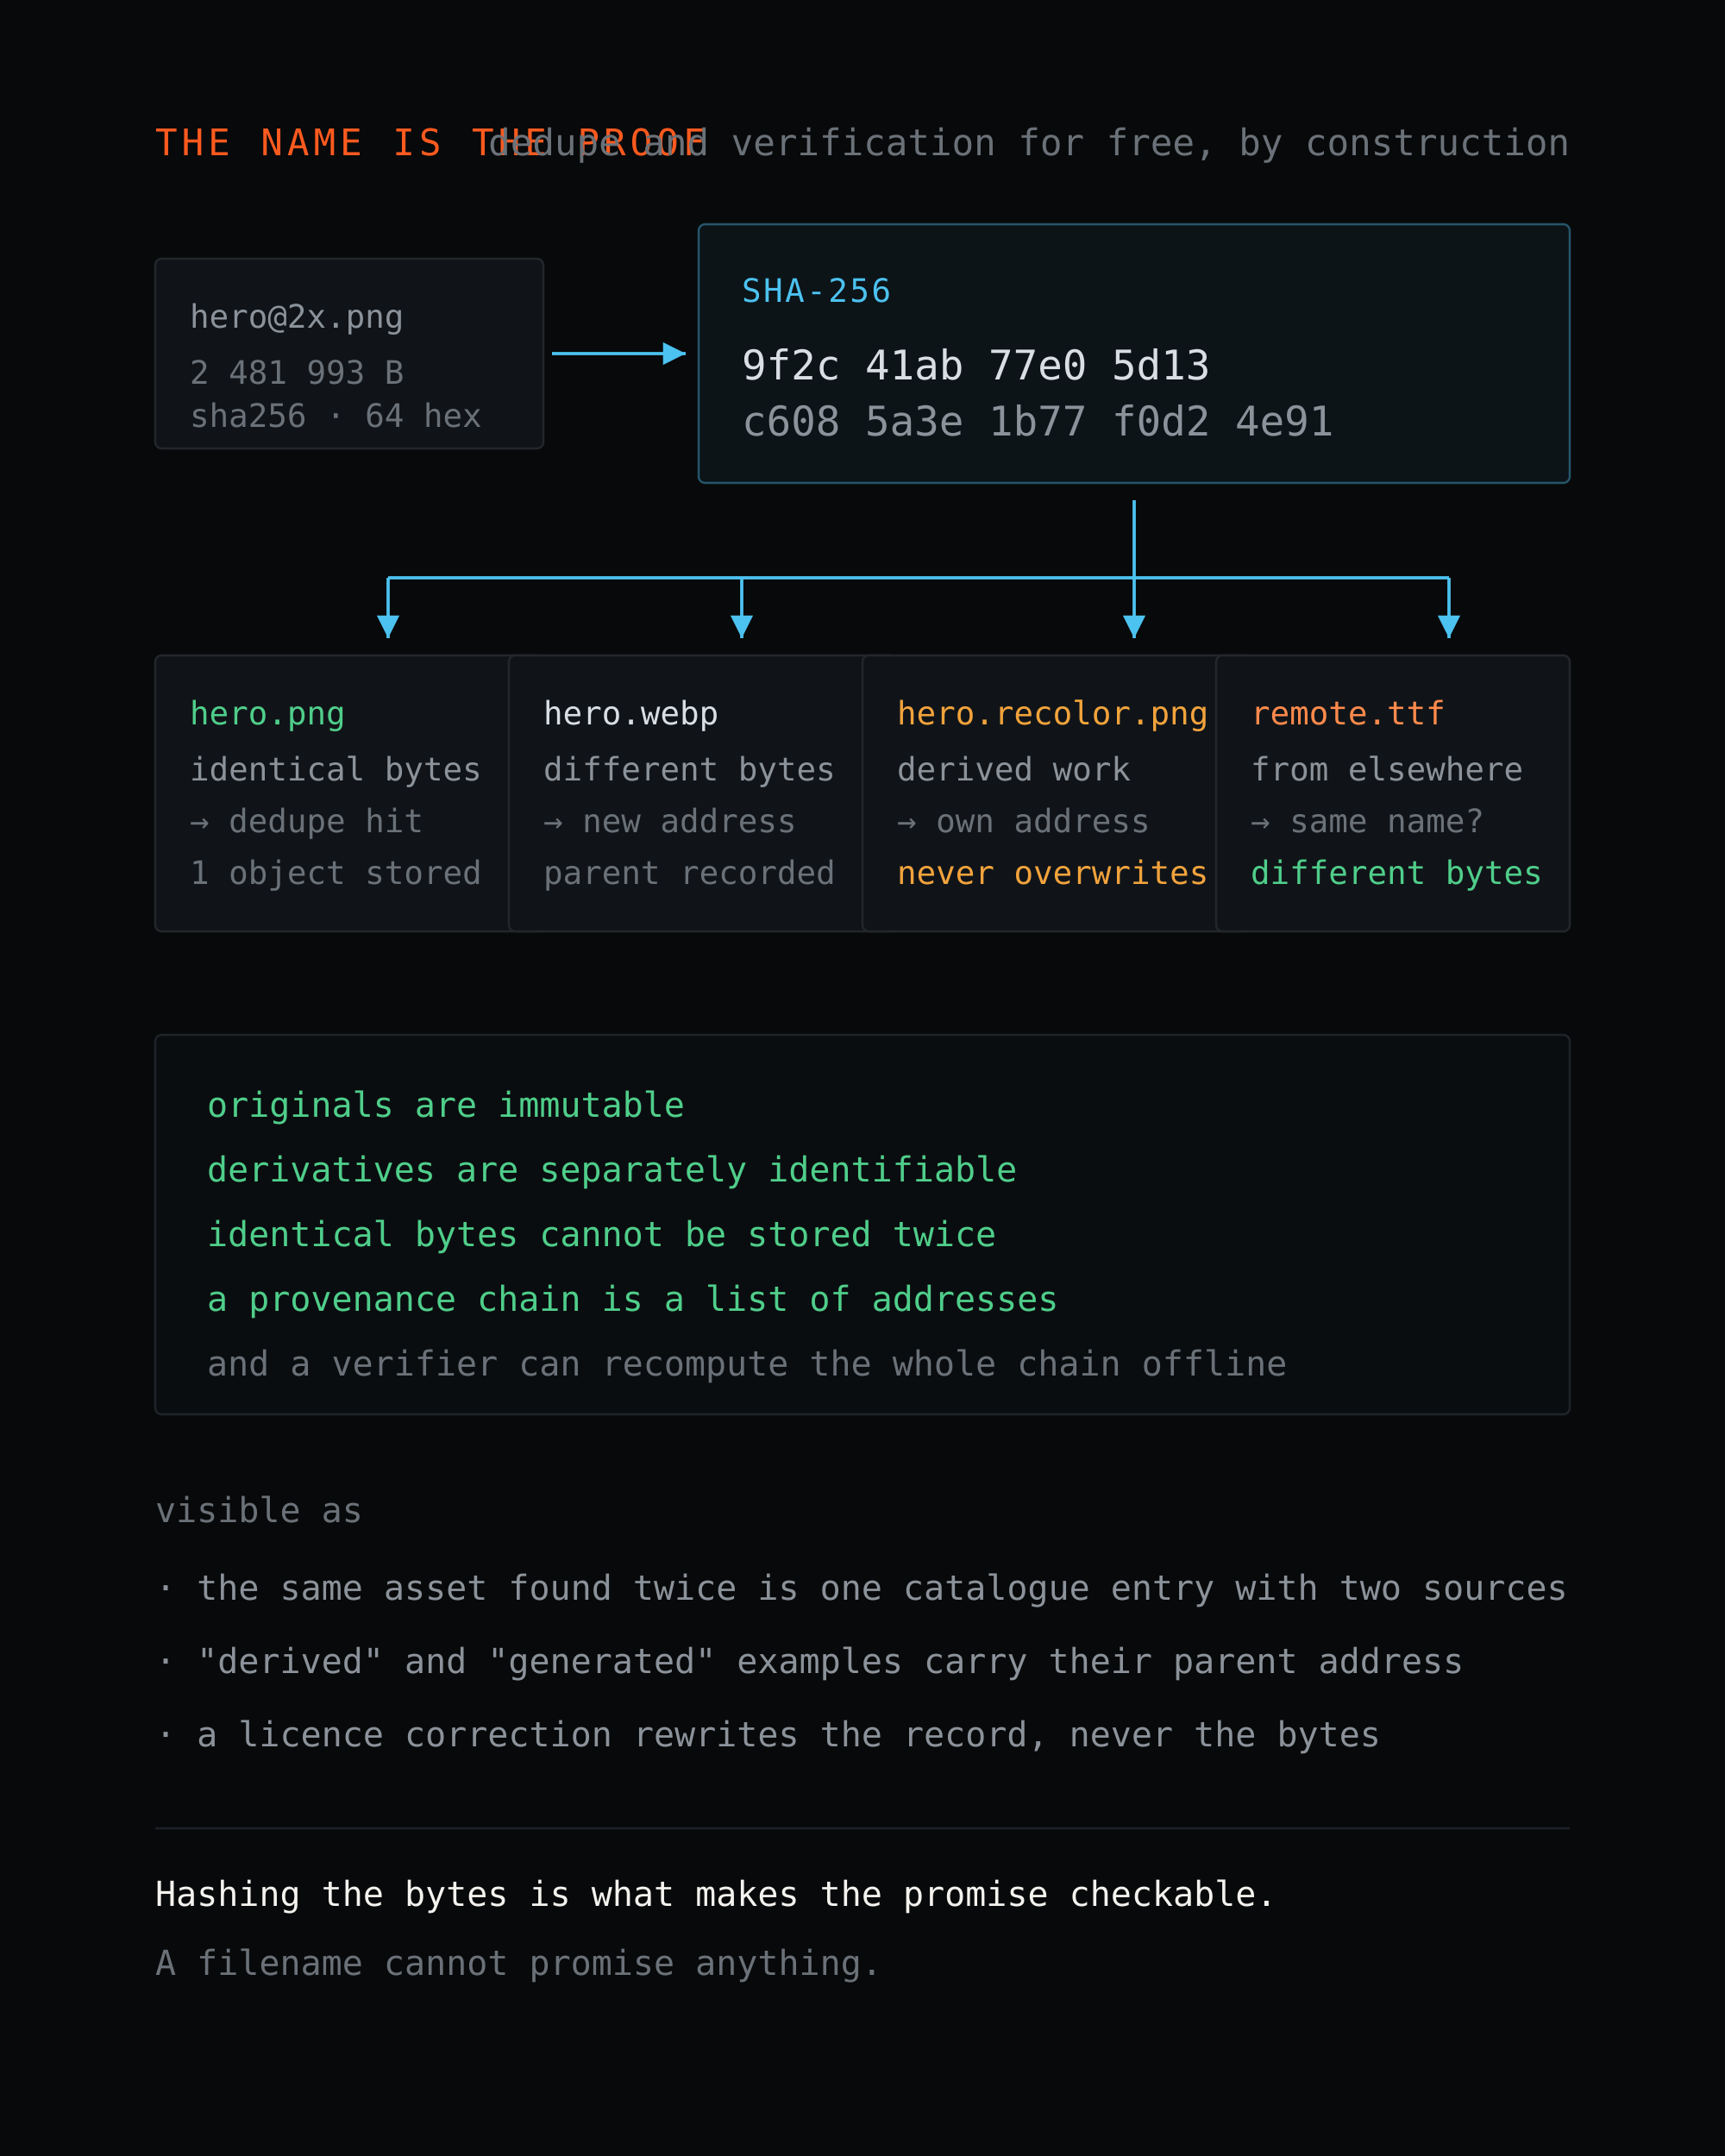
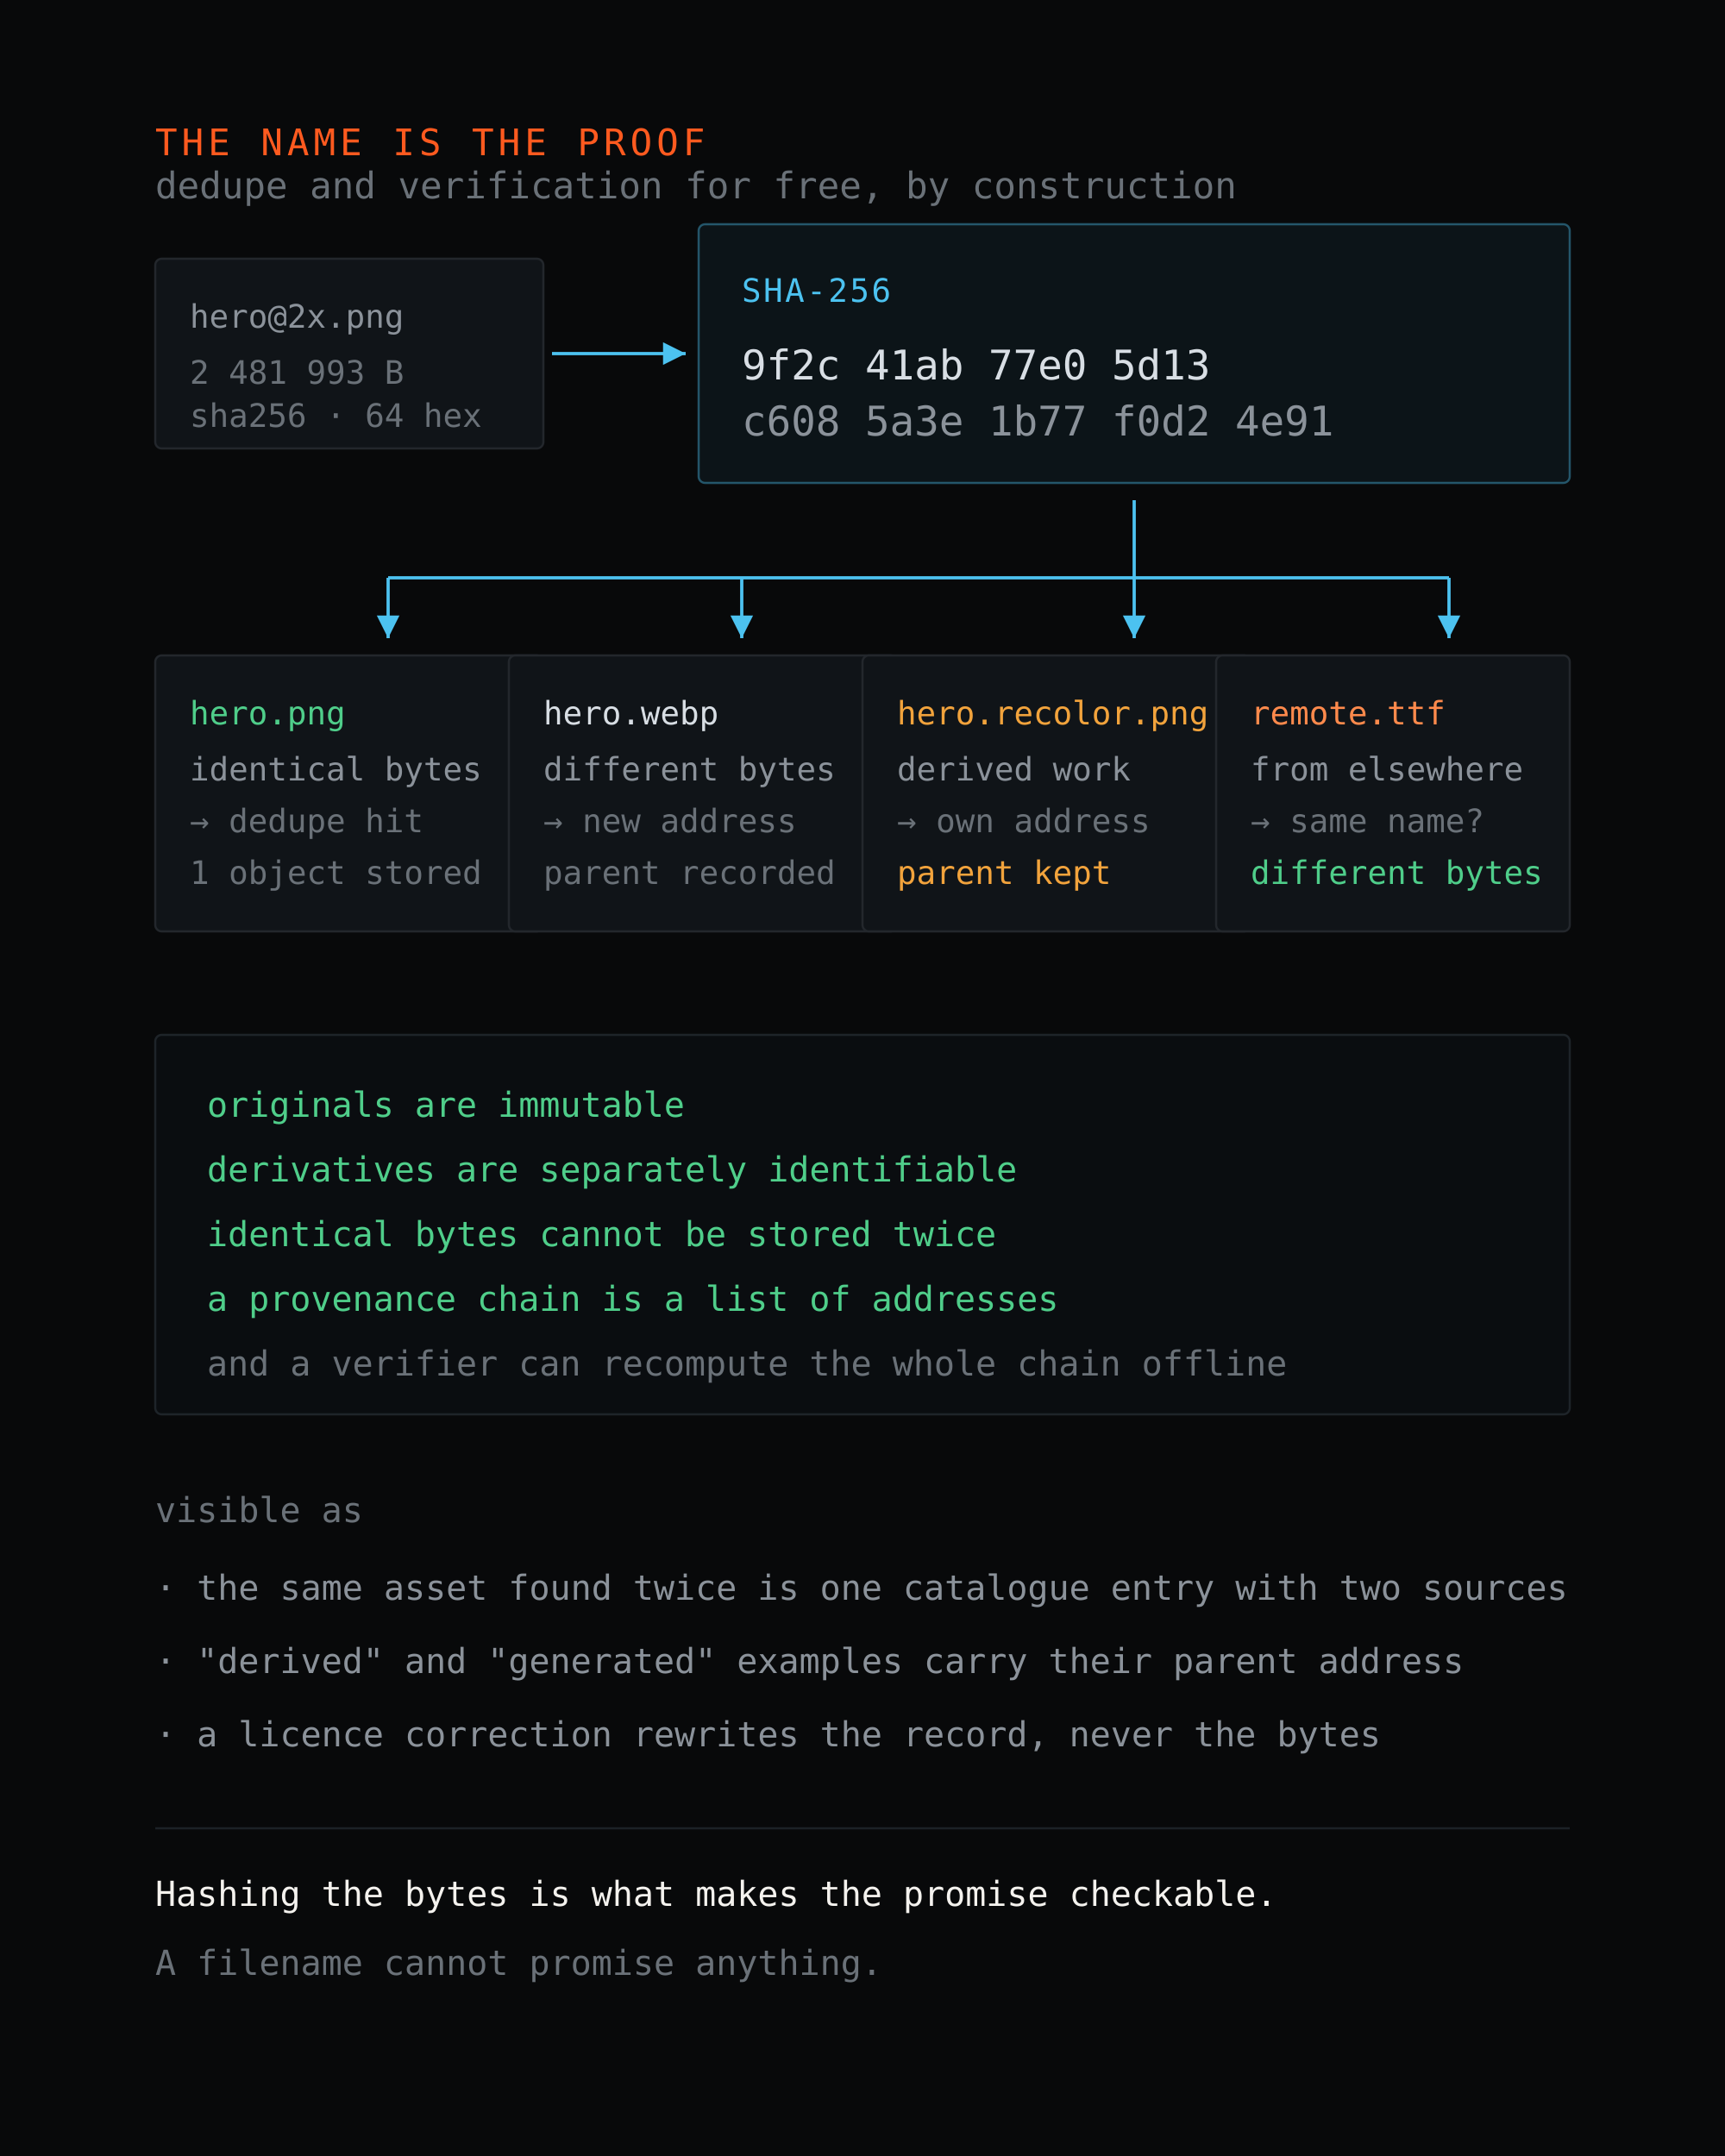
<svg xmlns="http://www.w3.org/2000/svg" viewBox="0 0 800 1000" width="800" height="1000" role="img" aria-label="Content-addressed pipeline plate: assets identified by their bytes so derivatives are verifiable and dedupe exactly">
  <defs>
    <marker id="capArrow" markerWidth="9" markerHeight="9" refX="7" refY="3.5" orient="auto">
      <path d="M0 0 L7 3.5 L0 7 Z" fill="#4cc2f0" />
    </marker>
  </defs>
  <rect width="800" height="1000" fill="#08090a" />
  <g font-family="ui-monospace,Menlo,monospace" font-size="17" fill="#6a7178">
    <text x="72" y="72" fill="#ff5a1f" letter-spacing="2">THE NAME IS THE PROOF</text>
-     <text x="728" y="72" text-anchor="end">dedupe and verification for free, by construction</text>
+     <text x="72" y="92" fill="#6a7178">dedupe and verification for free, by construction</text>
  </g>
  <g>
    <rect x="72" y="120" width="180" height="88" rx="3" fill="#101418" stroke="#23272c" />
    <g font-family="ui-monospace,Menlo,monospace" font-size="15" fill="#8b929a">
      <text x="88" y="152">hero@2x.png</text>
      <text x="88" y="178" fill="#6a7178">2 481 993 B</text>
      <text x="88" y="198" fill="#6a7178">sha256 · 64 hex</text>
    </g>
  </g>
  <path d="M256 164 H318" stroke="#4cc2f0" stroke-width="1.5" fill="none" marker-end="url(#capArrow)" />
  <g>
    <rect x="324" y="104" width="404" height="120" rx="3" fill="#0c1418" stroke="#4cc2f0" stroke-opacity=".4" />
    <text x="344" y="140" font-family="ui-monospace,Menlo,monospace" font-size="15" fill="#4cc2f0" letter-spacing="1">SHA-256</text>
    <g font-family="ui-monospace,Menlo,monospace" font-size="19" fill="#d8dee4">
      <text x="344" y="176">9f2c 41ab 77e0 5d13</text>
      <text x="344" y="202" fill="#8b929a">c608 5a3e 1b77 f0d2 4e91</text>
    </g>
  </g>
  <g>
    <path d="M526 232 V268" stroke="#4cc2f0" stroke-width="1.5" fill="none" />
    <path d="M180 268 H672" stroke="#4cc2f0" stroke-width="1.5" fill="none" />
    <g stroke="#4cc2f0" stroke-width="1.5" fill="none">
      <path d="M180 268 V296" marker-end="url(#capArrow)" />
      <path d="M344 268 V296" marker-end="url(#capArrow)" />
      <path d="M526 268 V296" marker-end="url(#capArrow)" />
      <path d="M672 268 V296" marker-end="url(#capArrow)" />
    </g>
  </g>
  <g font-family="ui-monospace,Menlo,monospace" font-size="15">
    <g>
      <rect x="72" y="304" width="180" height="128" rx="3" fill="#101418" stroke="#23272c" />
      <text x="88" y="336" fill="#4fce8a">hero.png</text>
      <text x="88" y="362" fill="#8b929a">identical bytes</text>
      <text x="88" y="386" fill="#6a7178">→ dedupe hit</text>
      <text x="88" y="410" fill="#6a7178">1 object stored</text>
    </g>
    <g>
      <rect x="236" y="304" width="180" height="128" rx="3" fill="#101418" stroke="#23272c" />
      <text x="252" y="336" fill="#d8dee4">hero.webp</text>
      <text x="252" y="362" fill="#8b929a">different bytes</text>
      <text x="252" y="386" fill="#6a7178">→ new address</text>
      <text x="252" y="410" fill="#6a7178">parent recorded</text>
    </g>
    <g>
      <rect x="400" y="304" width="180" height="128" rx="3" fill="#101418" stroke="#23272c" />
      <text x="416" y="336" fill="#f2a33c">hero.recolor.png</text>
      <text x="416" y="362" fill="#8b929a">derived work</text>
      <text x="416" y="386" fill="#6a7178">→ own address</text>
-       <text x="416" y="410" fill="#f2a33c">never overwrites parent</text>
+       <text x="416" y="410" fill="#f2a33c">parent kept</text>
    </g>
    <g>
      <rect x="564" y="304" width="164" height="128" rx="3" fill="#101418" stroke="#23272c" />
      <text x="580" y="336" fill="#ff8a4c">remote.ttf</text>
      <text x="580" y="362" fill="#8b929a">from elsewhere</text>
      <text x="580" y="386" fill="#6a7178">→ same name?</text>
      <text x="580" y="410" fill="#4fce8a">different bytes</text>
    </g>
  </g>
  <g>
    <rect x="72" y="480" width="656" height="176" rx="3" fill="#0a0d10" stroke="#1e2429" />
    <g font-family="ui-monospace,Menlo,monospace" font-size="16">
      <text x="96" y="518" fill="#4fce8a">originals are immutable</text>
      <text x="96" y="548" fill="#4fce8a">derivatives are separately identifiable</text>
      <text x="96" y="578" fill="#4fce8a">identical bytes cannot be stored twice</text>
      <text x="96" y="608" fill="#4fce8a">a provenance chain is a list of addresses</text>
      <text x="96" y="638" fill="#6a7178">and a verifier can recompute the whole chain offline</text>
    </g>
  </g>
  <g font-family="ui-monospace,Menlo,monospace" font-size="16">
    <text x="72" y="706" fill="#6a7178">visible as</text>
    <g fill="#8b929a">
      <text x="72" y="742">· the same asset found twice is one catalogue entry with two sources</text>
      <text x="72" y="776">· "derived" and "generated" examples carry their parent address</text>
      <text x="72" y="810">· a licence correction rewrites the record, never the bytes</text>
    </g>
  </g>
  <g font-family="ui-monospace,Menlo,monospace" font-size="16">
    <path d="M72 848 H728" stroke="#1c2126" />
    <text x="72" y="884" fill="#f4f2ee">Hashing the bytes is what makes the promise checkable.</text>
    <text x="72" y="916" fill="#6a7178">A filename cannot promise anything.</text>
  </g>
</svg>
